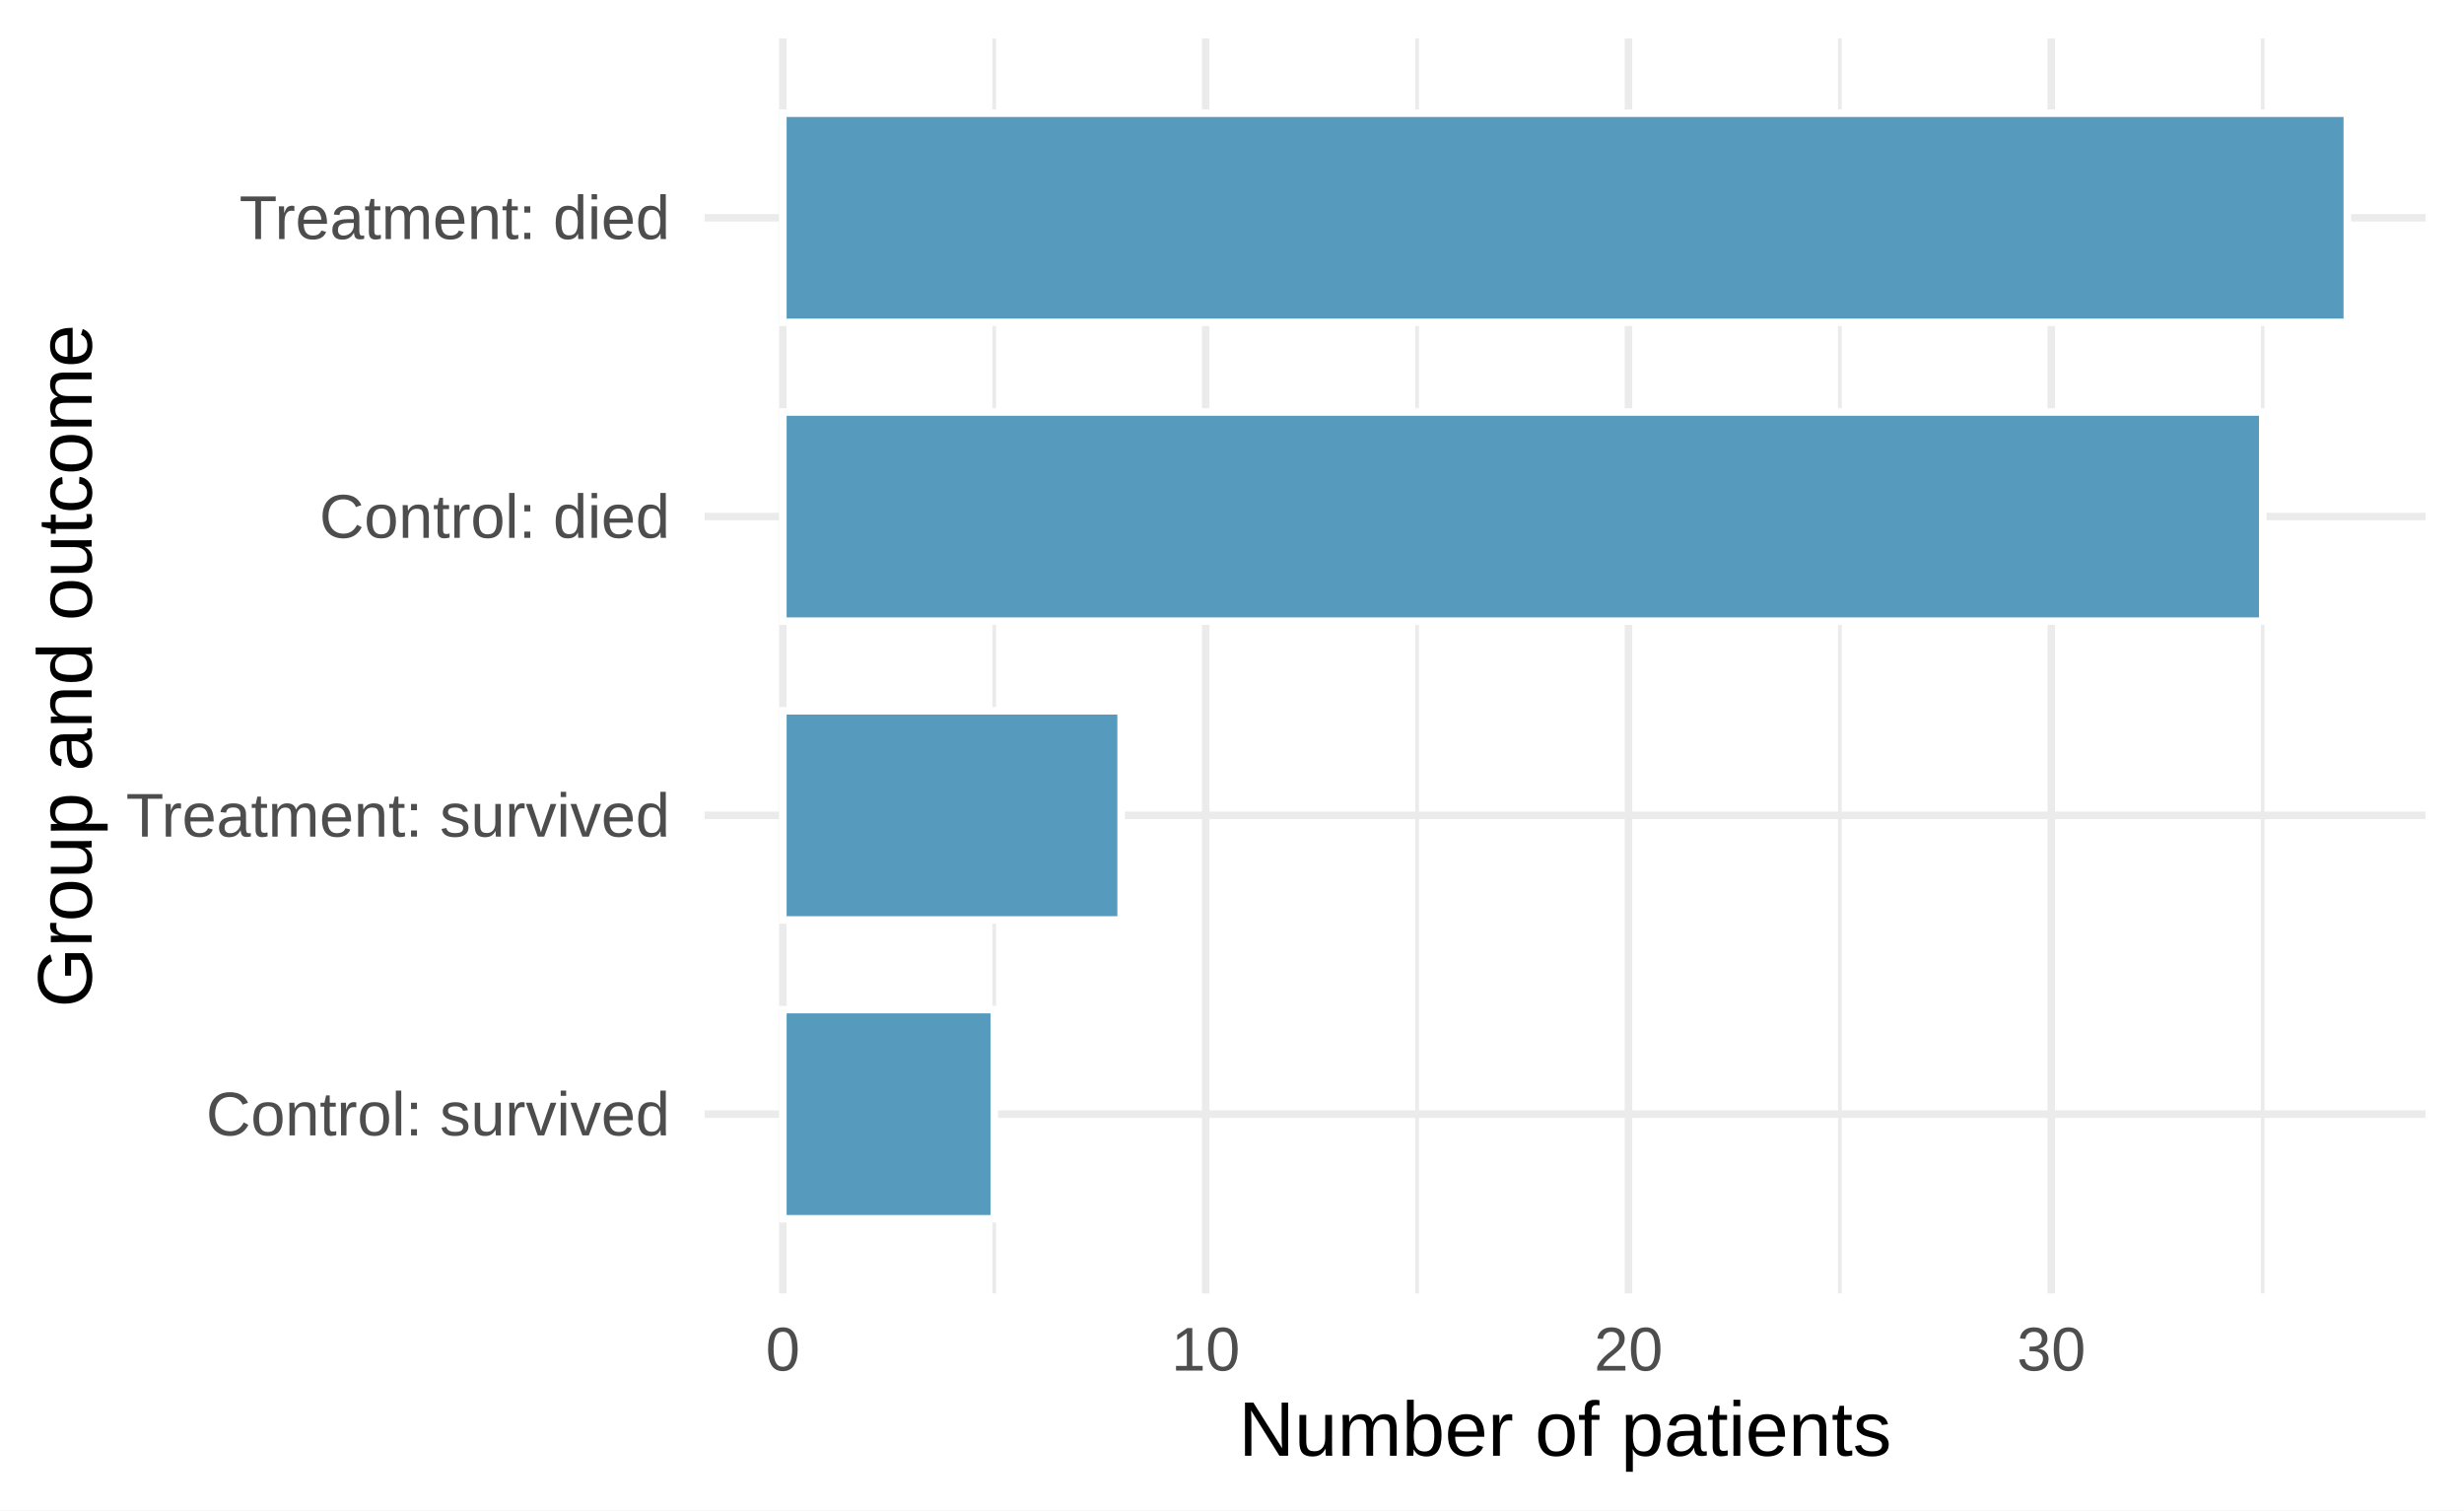
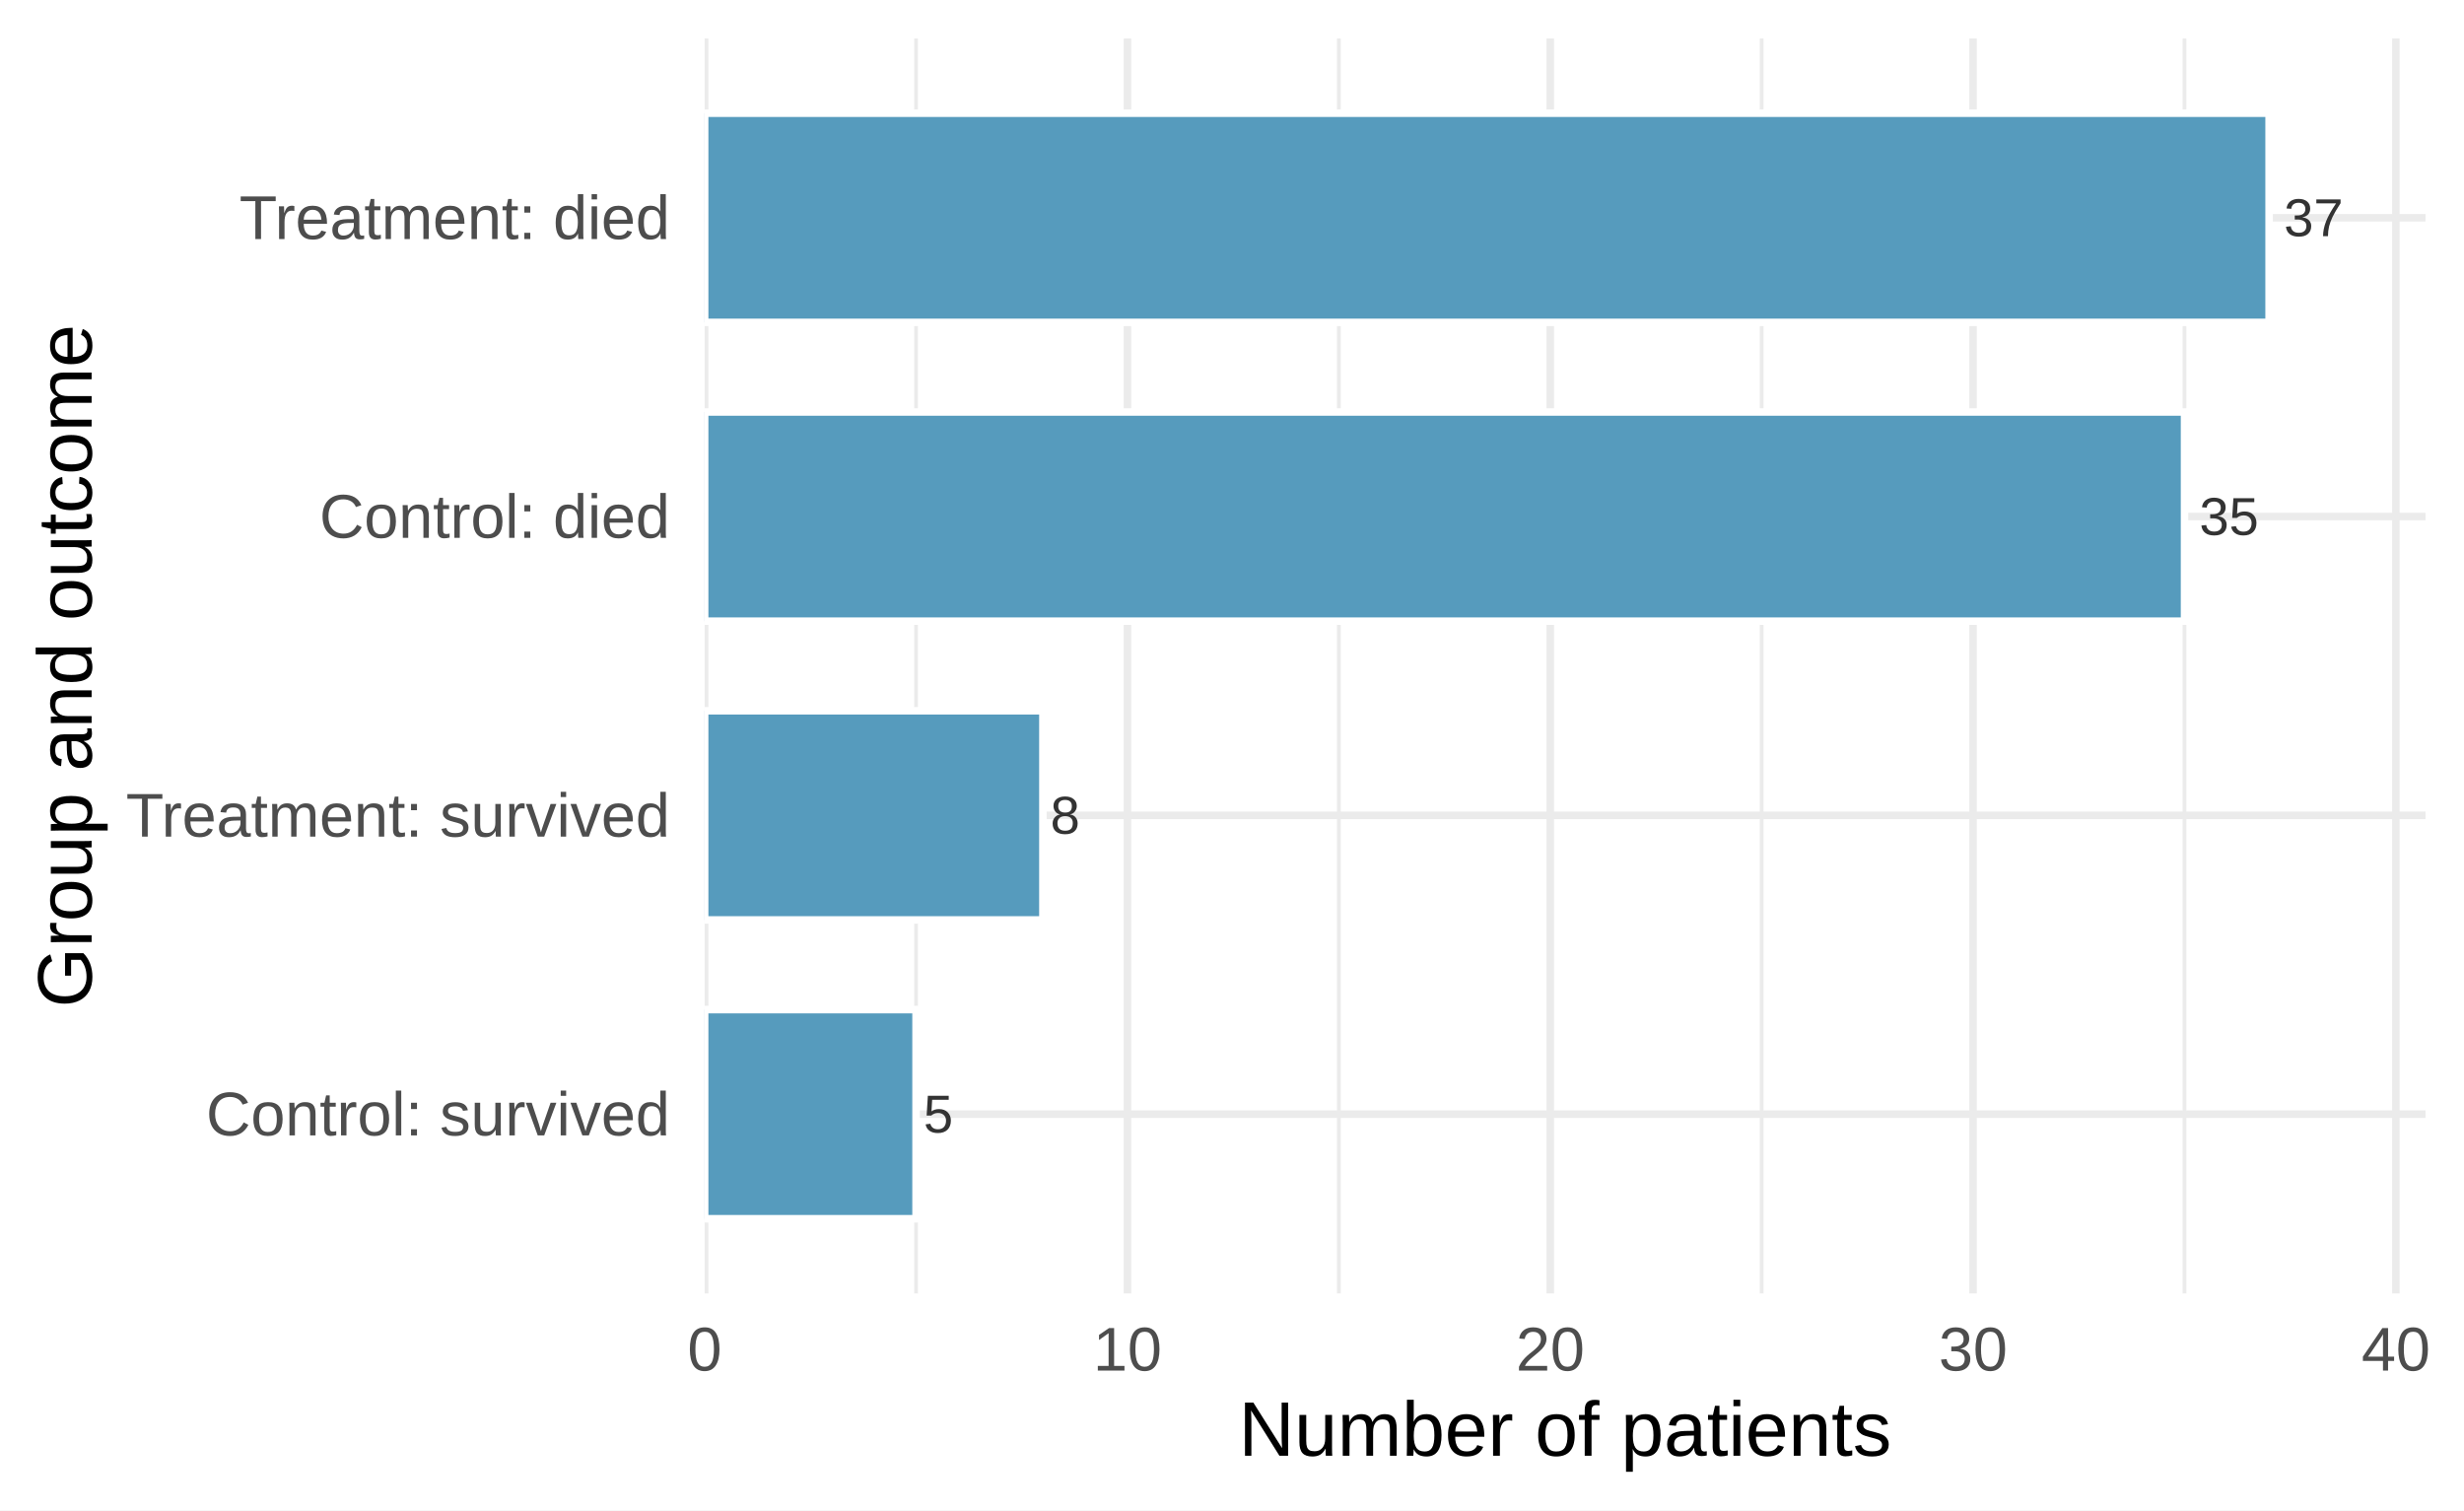
<svg xmlns="http://www.w3.org/2000/svg" width="446.40pt" height="273.60pt" viewBox="0 0 446.40 273.60">
  <g class="svglite">
    <defs>
      <style type="text/css">
    .svglite line, .svglite polyline, .svglite polygon, .svglite path, .svglite rect, .svglite circle {
      fill: none;
      stroke: #000000;
      stroke-linecap: round;
      stroke-linejoin: round;
      stroke-miterlimit: 10.00;
    }
    .svglite text {
      white-space: pre;
    }
    .svglite g.glyphgroup path {
      fill: inherit;
      stroke: none;
    }
  </style>
    </defs>
    <rect width="100%" height="100%" style="stroke: none; fill: #FFFFFF;" />
    <defs>
      <clipPath id="cpMC4wMHw0NDYuNDB8MC4wMHwyNzMuNjA=">
        <rect x="0.00" y="0.00" width="446.40" height="273.60" />
      </clipPath>
    </defs>
    <g clip-path="url(#cpMC4wMHw0NDYuNDB8MC4wMHwyNzMuNjA=)">
      <rect x="0.00" y="-0" width="446.40" height="273.60" style="stroke-width: 1.36; stroke: none; fill: #FFFFFF;" />
    </g>
    <defs>
      <clipPath id="cpMTI3LjY2fDQzOS40M3w2Ljk3fDIzNC4zMg==">
        <rect x="127.66" y="6.97" width="311.77" height="227.35" />
      </clipPath>
    </defs>
    <g clip-path="url(#cpMTI3LjY2fDQzOS40M3w2Ljk3fDIzNC4zMg==)">
-       <polyline points="180.13,234.32 180.13,6.97 " style="stroke-width: 0.68; stroke: #EBEBEB; stroke-linecap: butt;" />
-       <polyline points="256.73,234.32 256.73,6.97 " style="stroke-width: 0.68; stroke: #EBEBEB; stroke-linecap: butt;" />
-       <polyline points="333.33,234.32 333.33,6.97 " style="stroke-width: 0.68; stroke: #EBEBEB; stroke-linecap: butt;" />
-       <polyline points="409.93,234.32 409.93,6.97 " style="stroke-width: 0.68; stroke: #EBEBEB; stroke-linecap: butt;" />
+       <polyline points="165.96,234.32 165.96,6.97 " style="stroke-width: 0.68; stroke: #EBEBEB; stroke-linecap: butt;" />
+       <polyline points="242.56,234.32 242.56,6.97 " style="stroke-width: 0.68; stroke: #EBEBEB; stroke-linecap: butt;" />
+       <polyline points="319.16,234.32 319.16,6.97 " style="stroke-width: 0.68; stroke: #EBEBEB; stroke-linecap: butt;" />
+       <polyline points="395.76,234.32 395.76,6.97 " style="stroke-width: 0.68; stroke: #EBEBEB; stroke-linecap: butt;" />
      <polyline points="127.66,201.84 439.43,201.84 " style="stroke-width: 1.36; stroke: #EBEBEB; stroke-linecap: butt;" />
      <polyline points="127.66,147.71 439.43,147.71 " style="stroke-width: 1.36; stroke: #EBEBEB; stroke-linecap: butt;" />
      <polyline points="127.66,93.58 439.43,93.58 " style="stroke-width: 1.36; stroke: #EBEBEB; stroke-linecap: butt;" />
      <polyline points="127.66,39.45 439.43,39.45 " style="stroke-width: 1.36; stroke: #EBEBEB; stroke-linecap: butt;" />
-       <polyline points="141.83,234.32 141.83,6.97 " style="stroke-width: 1.36; stroke: #EBEBEB; stroke-linecap: butt;" />
-       <polyline points="218.43,234.32 218.43,6.97 " style="stroke-width: 1.36; stroke: #EBEBEB; stroke-linecap: butt;" />
-       <polyline points="295.03,234.32 295.03,6.97 " style="stroke-width: 1.36; stroke: #EBEBEB; stroke-linecap: butt;" />
-       <polyline points="371.63,234.32 371.63,6.97 " style="stroke-width: 1.36; stroke: #EBEBEB; stroke-linecap: butt;" />
-       <rect x="141.83" y="128.77" width="61.28" height="37.89" style="stroke-width: 1.36; stroke: #FFFFFF; stroke-linecap: butt; stroke-linejoin: miter; fill: #569BBD;" />
-       <rect x="141.83" y="20.51" width="283.43" height="37.89" style="stroke-width: 1.36; stroke: #FFFFFF; stroke-linecap: butt; stroke-linejoin: miter; fill: #569BBD;" />
-       <rect x="141.83" y="182.90" width="38.30" height="37.89" style="stroke-width: 1.36; stroke: #FFFFFF; stroke-linecap: butt; stroke-linejoin: miter; fill: #569BBD;" />
-       <rect x="141.83" y="74.64" width="268.11" height="37.89" style="stroke-width: 1.36; stroke: #FFFFFF; stroke-linecap: butt; stroke-linejoin: miter; fill: #569BBD;" />
+       <polyline points="127.66,234.32 127.66,6.97 " style="stroke-width: 1.36; stroke: #EBEBEB; stroke-linecap: butt;" />
+       <polyline points="204.26,234.32 204.26,6.97 " style="stroke-width: 1.36; stroke: #EBEBEB; stroke-linecap: butt;" />
+       <polyline points="280.86,234.32 280.86,6.97 " style="stroke-width: 1.36; stroke: #EBEBEB; stroke-linecap: butt;" />
+       <polyline points="357.46,234.32 357.46,6.97 " style="stroke-width: 1.36; stroke: #EBEBEB; stroke-linecap: butt;" />
+       <polyline points="434.06,234.32 434.06,6.97 " style="stroke-width: 1.36; stroke: #EBEBEB; stroke-linecap: butt;" />
+       <rect x="127.66" y="128.77" width="61.28" height="37.89" style="stroke-width: 1.36; stroke: #FFFFFF; stroke-linecap: butt; stroke-linejoin: miter; fill: #569BBD;" />
+       <rect x="127.66" y="20.51" width="283.43" height="37.89" style="stroke-width: 1.36; stroke: #FFFFFF; stroke-linecap: butt; stroke-linejoin: miter; fill: #569BBD;" />
+       <rect x="127.66" y="182.90" width="38.30" height="37.89" style="stroke-width: 1.36; stroke: #FFFFFF; stroke-linecap: butt; stroke-linejoin: miter; fill: #569BBD;" />
+       <rect x="127.66" y="74.64" width="268.11" height="37.89" style="stroke-width: 1.36; stroke: #FFFFFF; stroke-linecap: butt; stroke-linejoin: miter; fill: #569BBD;" />
+       <text x="190.28" y="151.04" style="font-size: 9.67px;fill: #333333; font-family: &quot;Liberation Sans&quot;;" textLength="5.38px" lengthAdjust="spacingAndGlyphs">8</text>
+       <text x="413.77" y="42.78" style="font-size: 9.67px;fill: #333333; font-family: &quot;Liberation Sans&quot;;" textLength="10.75px" lengthAdjust="spacingAndGlyphs">37</text>
+       <text x="167.30" y="205.17" style="font-size: 9.67px;fill: #333333; font-family: &quot;Liberation Sans&quot;;" textLength="5.38px" lengthAdjust="spacingAndGlyphs">5</text>
+       <text x="398.45" y="96.91" style="font-size: 9.67px;fill: #333333; font-family: &quot;Liberation Sans&quot;;" textLength="10.75px" lengthAdjust="spacingAndGlyphs">35</text>
    </g>
    <g clip-path="url(#cpMC4wMHw0NDYuNDB8MC4wMHwyNzMuNjA=)">
      <text x="121.38" y="205.69" text-anchor="end" style="font-size: 11.20px;fill: #4D4D4D; font-family: &quot;Liberation Sans&quot;;" textLength="83.91px" lengthAdjust="spacingAndGlyphs">Control: survived</text>
      <text x="121.38" y="151.56" text-anchor="end" style="font-size: 11.20px;fill: #4D4D4D; font-family: &quot;Liberation Sans&quot;;" textLength="98.39px" lengthAdjust="spacingAndGlyphs">Treatment: survived</text>
      <text x="121.38" y="97.43" text-anchor="end" style="font-size: 11.20px;fill: #4D4D4D; font-family: &quot;Liberation Sans&quot;;" textLength="63.41px" lengthAdjust="spacingAndGlyphs">Control: died</text>
      <text x="121.38" y="43.30" text-anchor="end" style="font-size: 11.20px;fill: #4D4D4D; font-family: &quot;Liberation Sans&quot;;" textLength="77.89px" lengthAdjust="spacingAndGlyphs">Treatment: died</text>
-       <text x="141.83" y="248.29" text-anchor="middle" style="font-size: 11.20px;fill: #4D4D4D; font-family: &quot;Liberation Sans&quot;;" textLength="6.22px" lengthAdjust="spacingAndGlyphs">0</text>
-       <text x="218.43" y="248.29" text-anchor="middle" style="font-size: 11.20px;fill: #4D4D4D; font-family: &quot;Liberation Sans&quot;;" textLength="12.44px" lengthAdjust="spacingAndGlyphs">10</text>
-       <text x="295.03" y="248.29" text-anchor="middle" style="font-size: 11.20px;fill: #4D4D4D; font-family: &quot;Liberation Sans&quot;;" textLength="12.44px" lengthAdjust="spacingAndGlyphs">20</text>
-       <text x="371.63" y="248.29" text-anchor="middle" style="font-size: 11.20px;fill: #4D4D4D; font-family: &quot;Liberation Sans&quot;;" textLength="12.44px" lengthAdjust="spacingAndGlyphs">30</text>
+       <text x="127.66" y="248.29" text-anchor="middle" style="font-size: 11.20px;fill: #4D4D4D; font-family: &quot;Liberation Sans&quot;;" textLength="6.22px" lengthAdjust="spacingAndGlyphs">0</text>
+       <text x="204.26" y="248.29" text-anchor="middle" style="font-size: 11.20px;fill: #4D4D4D; font-family: &quot;Liberation Sans&quot;;" textLength="12.44px" lengthAdjust="spacingAndGlyphs">10</text>
+       <text x="280.86" y="248.29" text-anchor="middle" style="font-size: 11.20px;fill: #4D4D4D; font-family: &quot;Liberation Sans&quot;;" textLength="12.44px" lengthAdjust="spacingAndGlyphs">20</text>
+       <text x="357.46" y="248.29" text-anchor="middle" style="font-size: 11.20px;fill: #4D4D4D; font-family: &quot;Liberation Sans&quot;;" textLength="12.44px" lengthAdjust="spacingAndGlyphs">30</text>
+       <text x="434.06" y="248.29" text-anchor="middle" style="font-size: 11.20px;fill: #4D4D4D; font-family: &quot;Liberation Sans&quot;;" textLength="12.44px" lengthAdjust="spacingAndGlyphs">40</text>
      <text x="283.54" y="263.72" text-anchor="middle" style="font-size: 14.00px; font-family: &quot;Liberation Sans&quot;;" textLength="118.23px" lengthAdjust="spacingAndGlyphs">Number of patients</text>
      <text transform="translate(16.60,120.65) rotate(-90)" text-anchor="middle" style="font-size: 14.00px; font-family: &quot;Liberation Sans&quot;;" textLength="123.69px" lengthAdjust="spacingAndGlyphs">Group and outcome</text>
    </g>
  </g>
</svg>
